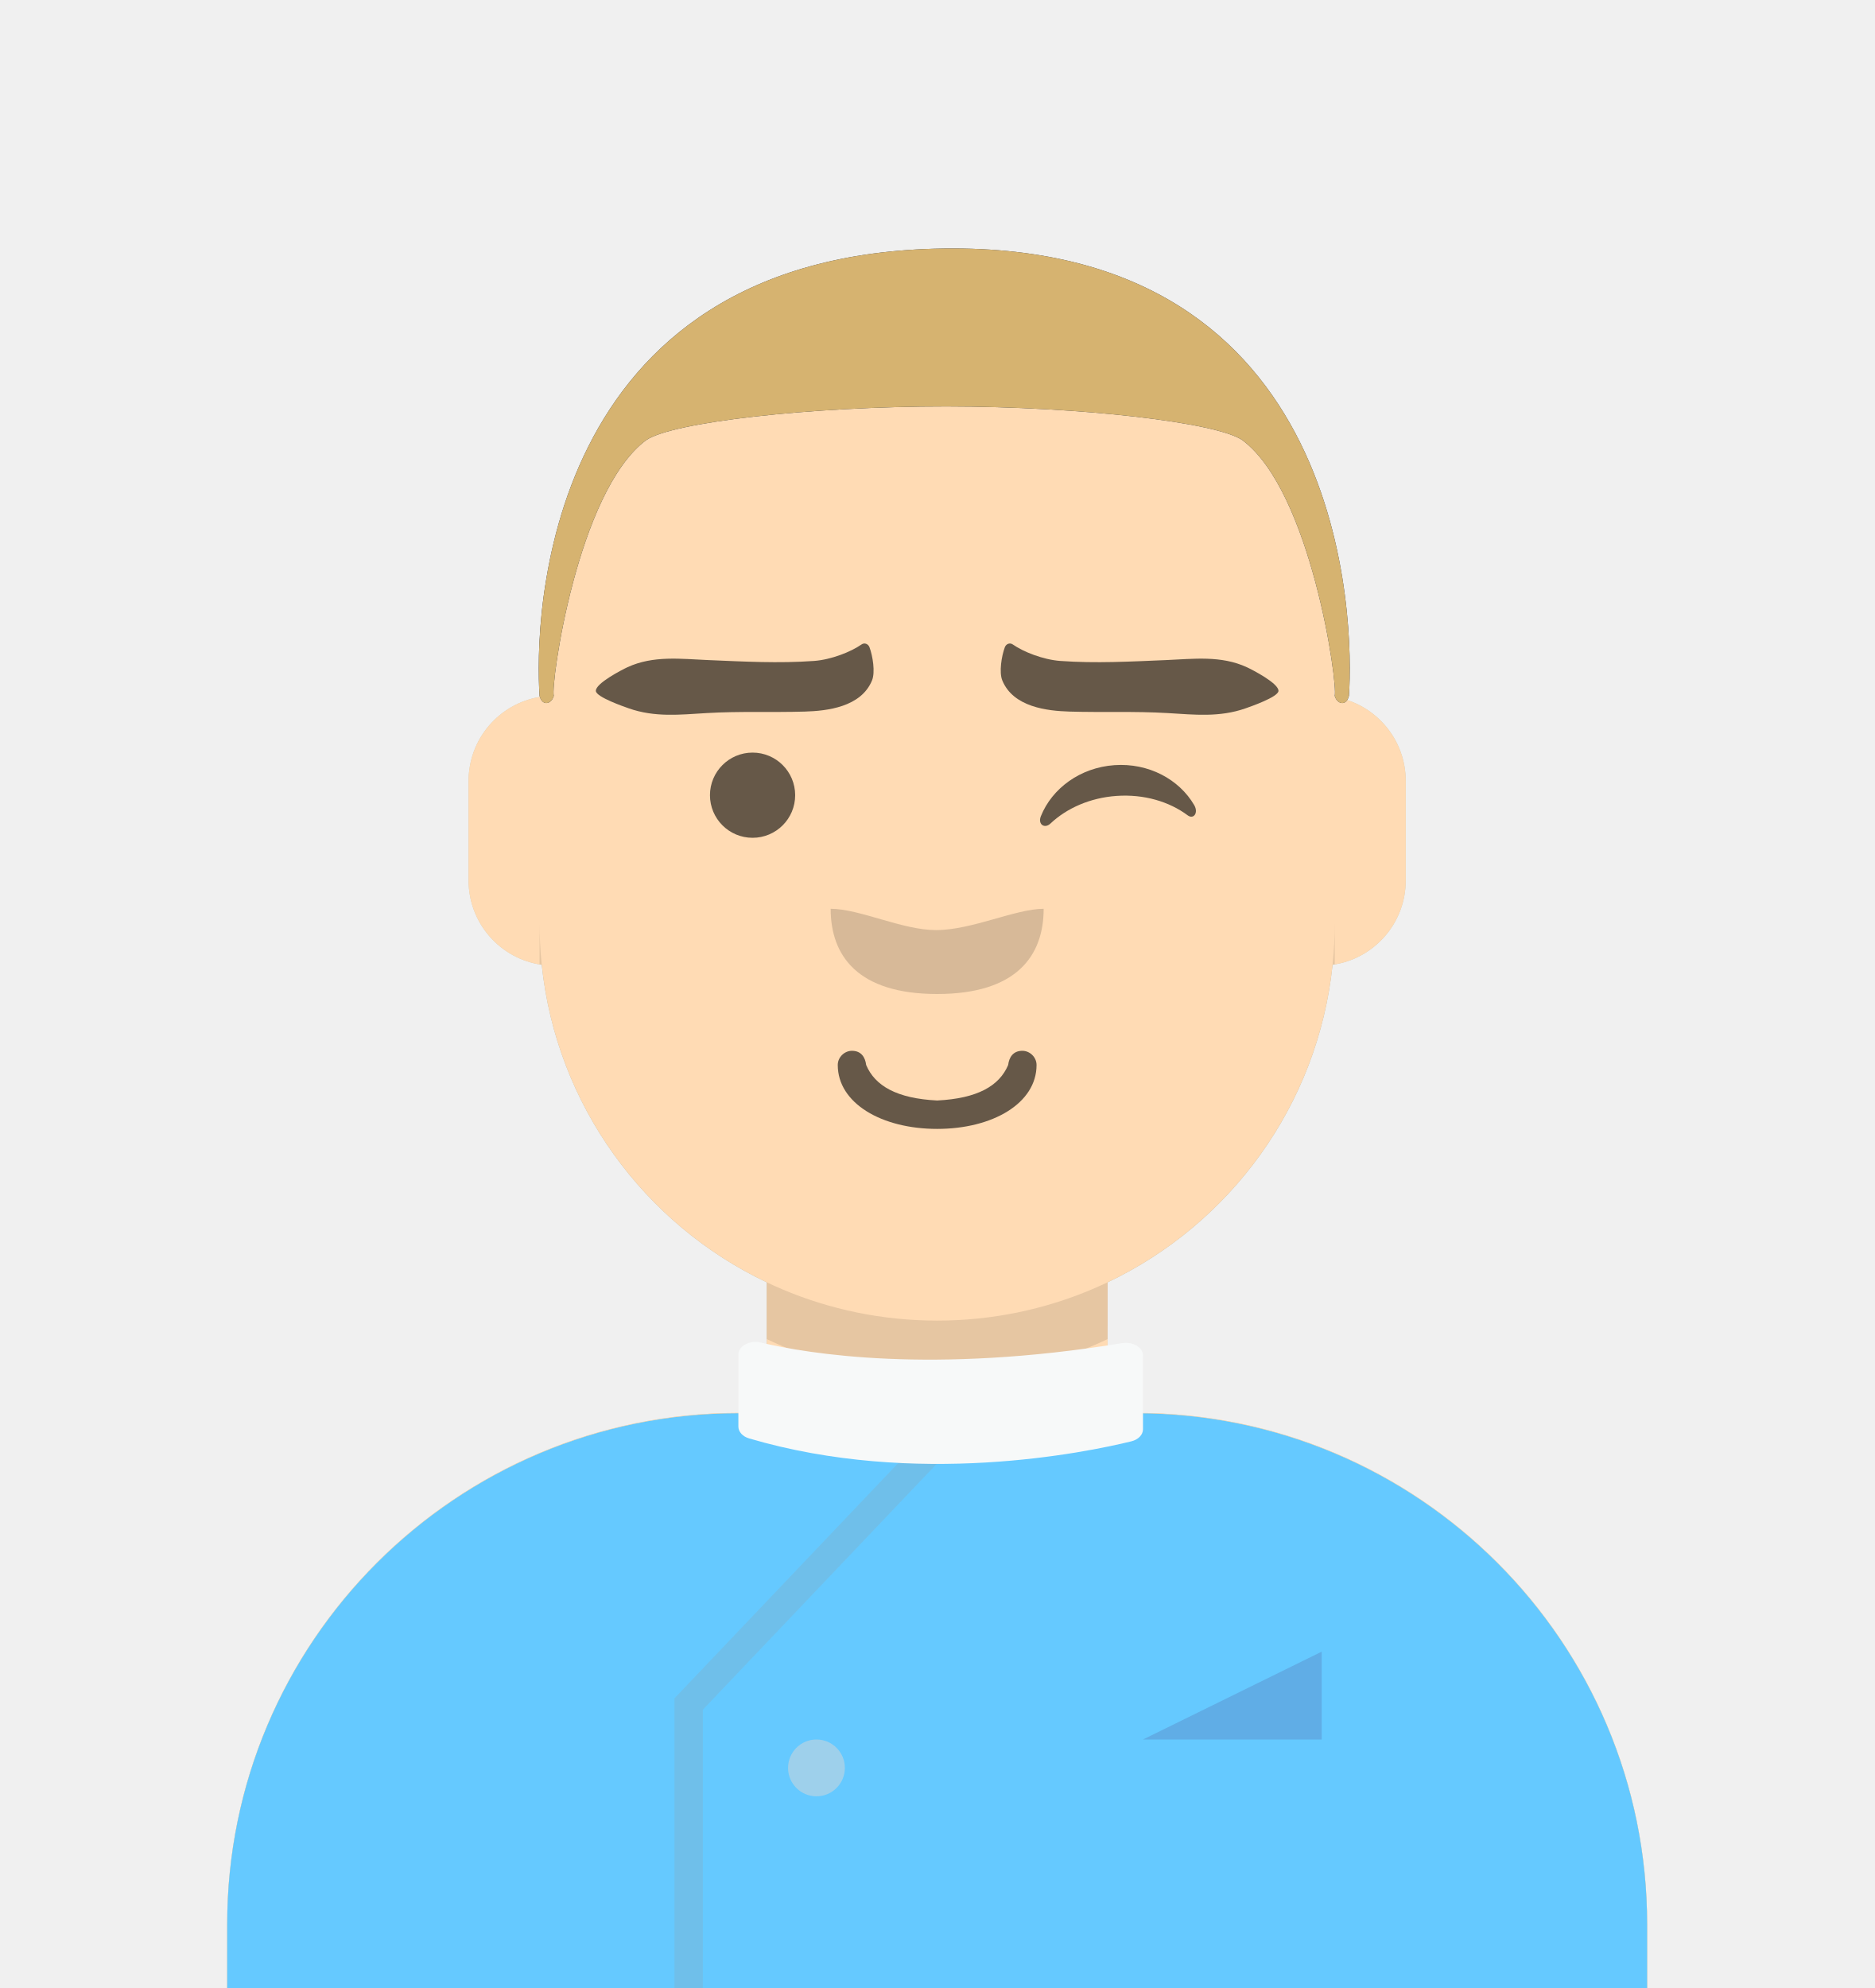
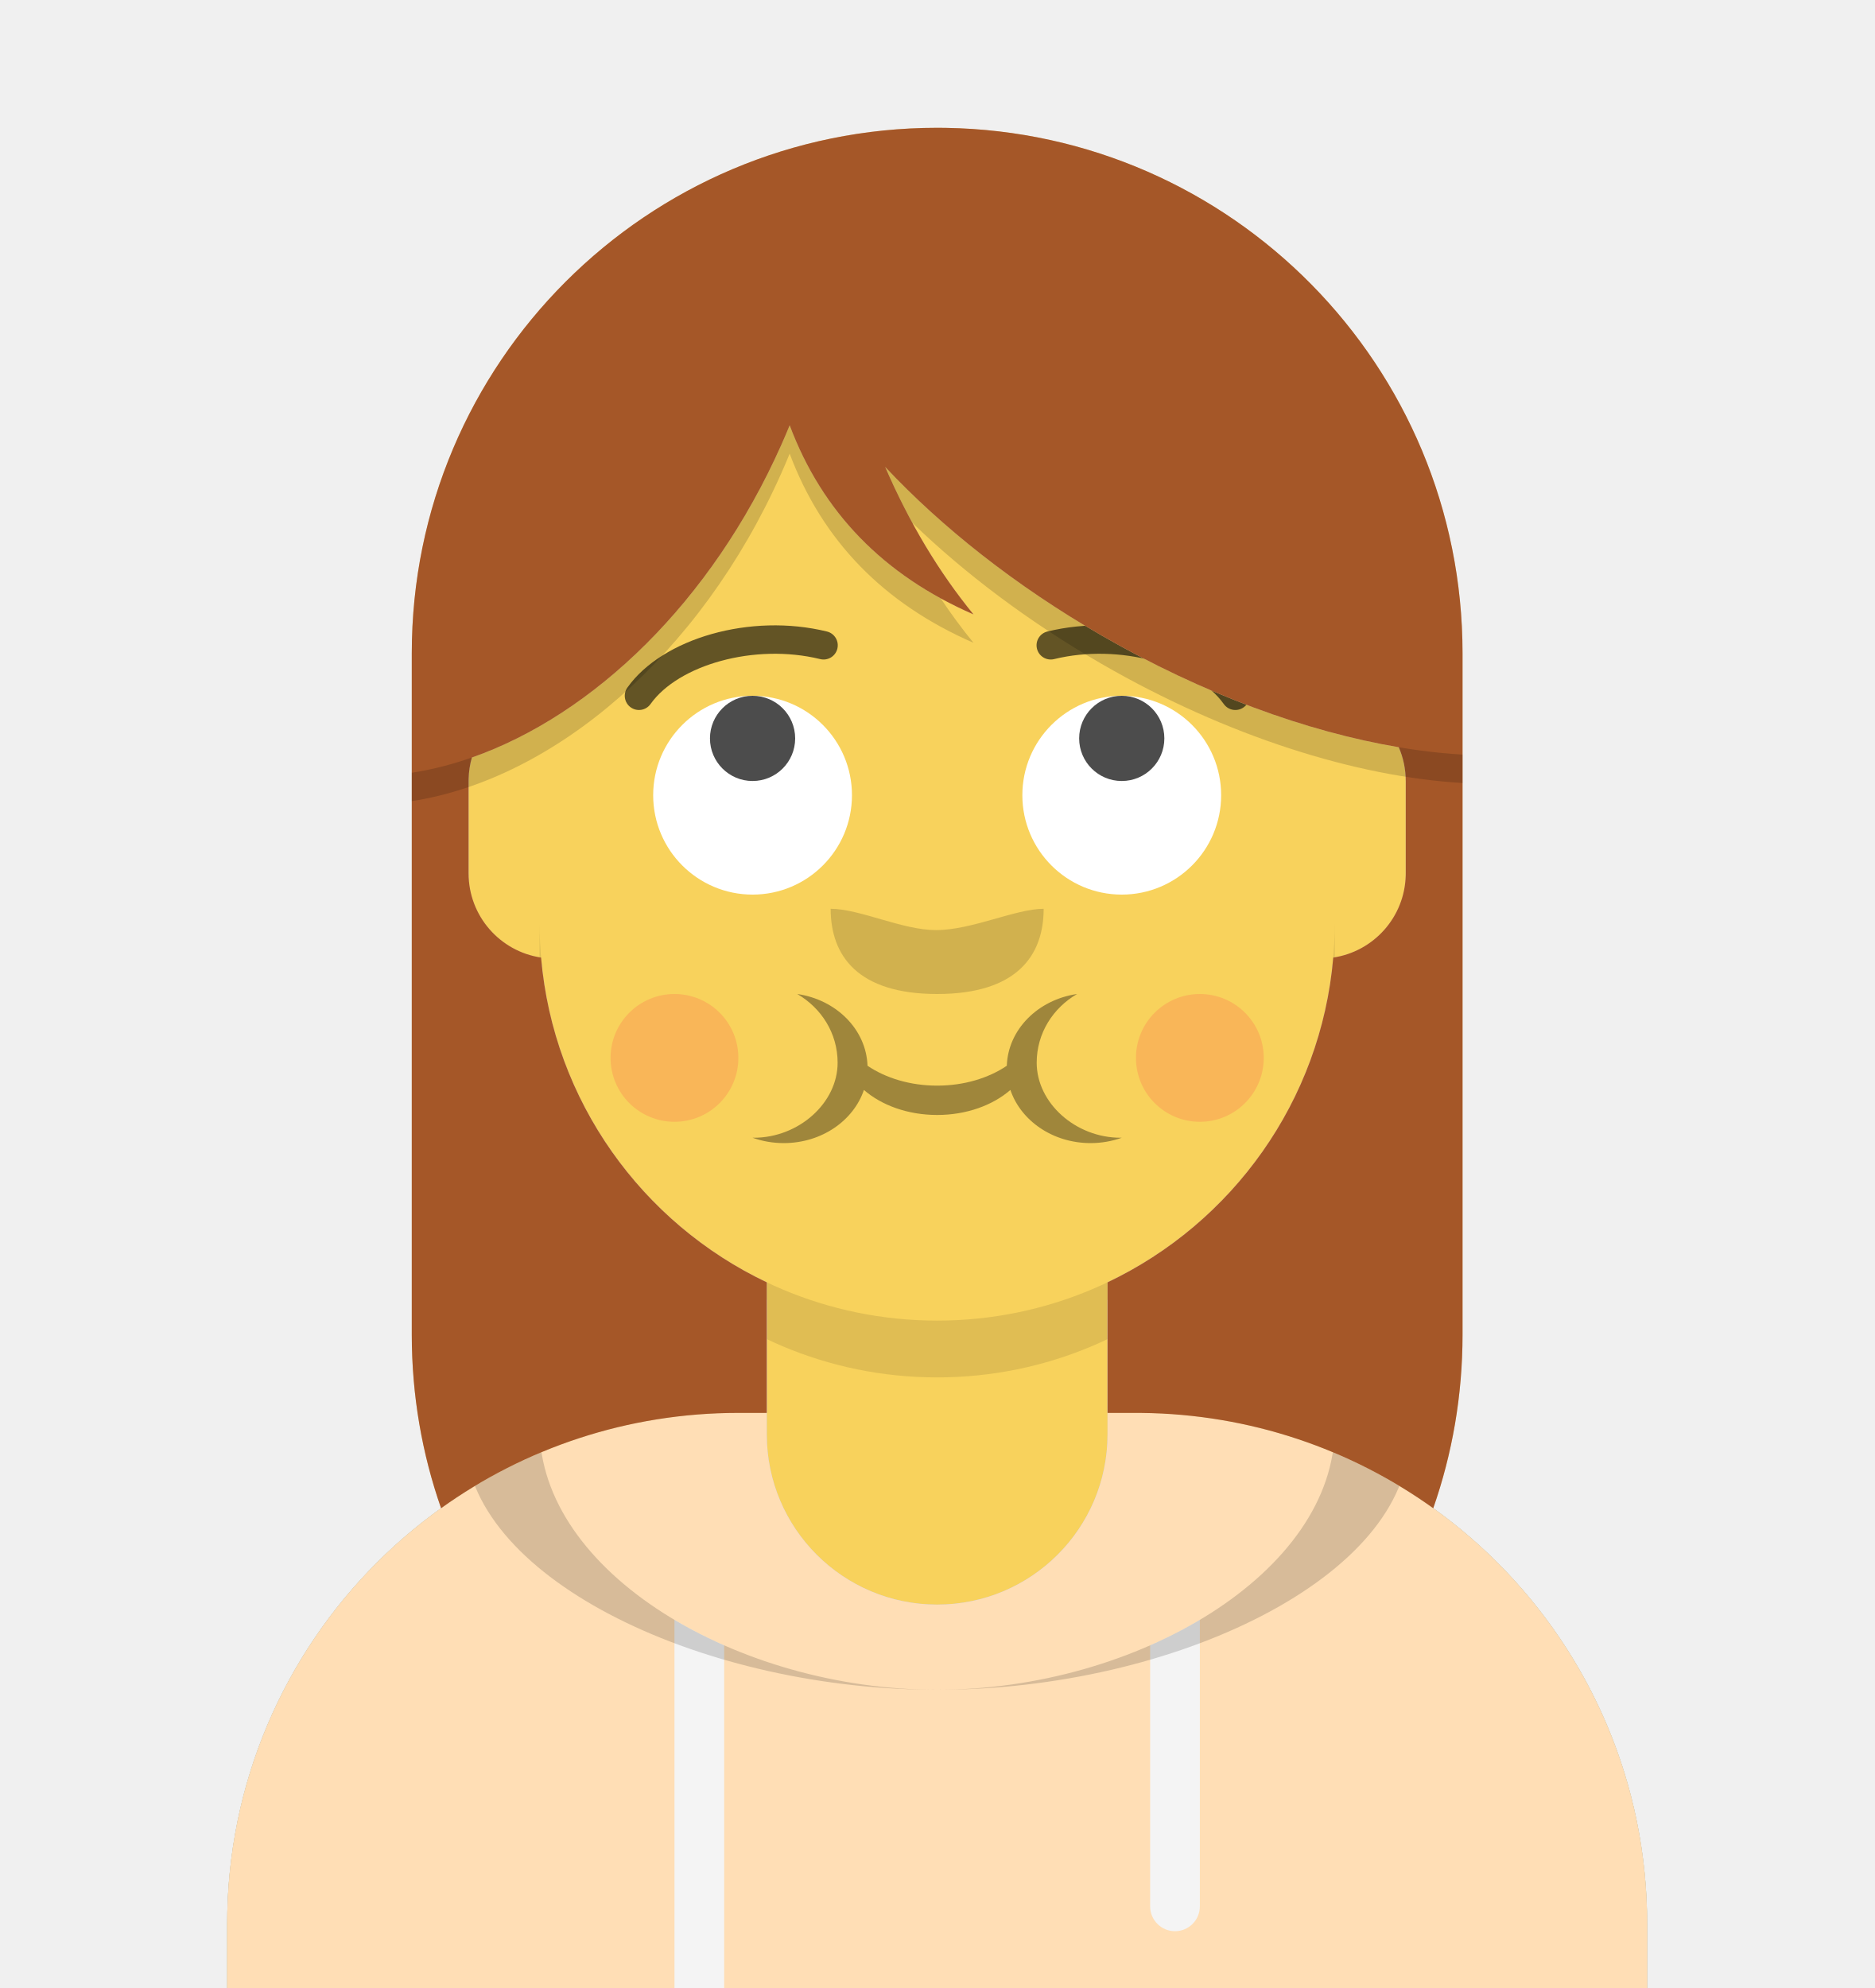
- <svg xmlns="http://www.w3.org/2000/svg" xmlns:ns2="http://design.blush" xmlns:xlink="http://www.w3.org/1999/xlink" width="264px" height="280px" viewBox="0 0 264 280" version="1.1">
+ <svg xmlns="http://www.w3.org/2000/svg" xmlns:xlink="http://www.w3.org/1999/xlink" width="264px" height="280px" viewBox="0 0 264 280" version="1.1">
  <defs>
    <path d="M100,0 C130.928,-5.68137151e-15 156,25.072 156,56 L156.001,62.166 C161.676,63.119 166,68.054 166,74 L166,88 C166,94.052 161.519,99.058 155.694,99.881 C153.628,119.686 141.238,136.422 124.001,144.61 L124,163 L128,163 C167.765,163 200,195.235 200,235 L200,244 L0,244 L0,235 C-4.86974701e-15,195.235 32.235,163 72,163 L76,163 L76,144.611 C58.763,136.422 46.372,119.687 44.305,99.881 C38.481,99.058 34,94.052 34,88 L34,74 C34,68.054 38.325,63.118 44,62.166 L44,56 C44,25.072 69.072,5.68137151e-15 100,0 Z" id="transparent_path-1" />
    <path d="M83,36.348 C83,52.629 105.162,65.828 132.5,65.828 C159.838,65.828 182,52.629 182,36.348 C182,34.985 181.845,33.645 181.544,32.331 C210.784,41.488 232,68.792 232,101.052 L232,110 L32,110 L32,101.052 C32,68.397 53.739,40.82 83.534,32.002 C83.182,33.421 83,34.871 83,36.348 Z" id="transparent_path-3" />
    <rect id="transparent_path-5" x="0" y="0" width="264" height="280" />
    <path d="M74,0 C114.869,0 148,33.131 148,74 L148,84.148 L148,197.608 C135.525,187.237 119.491,181 102,181 L102,181 L98,181 L98,162.611 C115.531,154.283 128.048,137.115 129.791,116.867 C135.569,116.002 140,111.019 140,105 L140,105 L140,92 C140,87.354 137.359,83.324 133.497,81.33 C132.724,81.05 131.952,80.748 131.181,80.426 C130.795,80.32 130.401,80.233 130,80.166 L130,80.166 L130,79.917 C117.224,74.234 104.878,63.071 96.11,47.885 C93.175,42.801 90.831,37.595 89.066,32.397 C80.431,42.941 67.745,53.602 52.342,62.495 C42.778,68.017 33.147,72.291 24,75.266 L24,137.247 C29.602,148.318 38.773,157.278 50,162.611 L50,162.611 L50,181 L46,181 C38.327,181 30.935,182.2 24,184.423 L24,230 C24,244.106 13.569,255.776 0,257.716 L0,74 C0,33.131 33.131,0 74,0 Z" id="transparent_path-7" />
  </defs>
  <g id="transparent_Avataaar/Default" stroke="none" stroke-width="1" fill="none" fill-rule="evenodd">
    <g id="transparent_Body" transform="translate(32, 36)">
      <mask id="transparent_mask-2" fill="white">
        <use xlink:href="#transparent_path-1" />
      </mask>
      <use fill="#D0C6AC" xlink:href="#transparent_path-1" />
-       <g id="transparent_Skin-Color" mask="url(#transparent_mask-2)" fill="#FFDBB4">
+       <g id="transparent_Skin-Color" mask="url(#transparent_mask-2)" fill="#F8D25C">
        <g transform="translate(-32, 0)" id="transparent_Color">
          <rect x="0" y="0" width="264" height="244" />
        </g>
      </g>
      <path d="M44,94 C44,124.928 69.072,150 100,150 C130.928,150 156,124.928 156,94 L156,94 L156,102 C156,132.928 130.928,158 100,158 C69.072,158 44,132.928 44,102 Z" id="transparent_Neck-Shadow" fill-opacity="0.1" fill="#000000" mask="url(#transparent_mask-2)" />
    </g>
    <g id="transparent_Clothing" transform="translate(0, 170)">
-       <g id="chef_Clothing/Chef" stroke="none" stroke-width="1" fill="none" fill-rule="evenodd">
-         <path d="M104,29.052 L160,29.052 C199.765,29.052 232,61.287 232,101.052 L232,110 L232,110 L32,110 L32,101.052 C32,61.287 64.235,29.052 104,29.052 Z" id="chef_Fabric-Color" fill="#65C9FF" />
-         <polyline id="chef_Path-10" stroke-opacity=".206" stroke="#979797" stroke-width="4" points="136 29 97 70 97 110" />
-         <path d="M107.127,19.085 C113.854,20.684 131.291,23.563 158.064,19.173 C159.566,18.927 160.991,19.777 160.991,20.92 L160.991,31.308 C160.991,32.08 160.333,32.765 159.346,33.007 C152.963,34.571 129.018,39.529 105.502,32.59 C104.591,32.32 104,31.652 104,30.924 L104,20.795 C104,19.585 105.577,18.717 107.127,19.085" id="chef_Fill-1" fill="#F7F9F9" />
-         <circle id="chef_Oval" fill-opacity=".502" fill="#D8D8D8" cx="115" cy="79" r="4" />
-         <polygon id="chef_Path-11" fill="#60ADE6" points="160.991 75 186.161 62.628 186.161 75" ns2:color="Top-500" />
+       <defs>
+         <path d="M187.997,34.742 L187.995,34.645 C213.853,45.567 232,71.164 232,100.999 L232,110 L32,110 L32,100.999 C32,71.164 50.147,45.567 76.006,34.644 C76.282,20.552 90.082,15.076 108,13.071 L108,32 C108,45.255 118.745,56 132,56 C145.255,56 156,45.255 156,32 L156,32 L156.001,13.071 C173.96,15.081 187.783,20.577 187.997,34.742 Z" id="hoodie_path-1" />
+       </defs>
+       <g id="hoodie_Clothing/Hoodie" stroke="none" stroke-width="1" fill="none" fill-rule="evenodd">
+         <mask id="hoodie_mask-2" fill="white">
+           <use xlink:href="#hoodie_path-1" />
+         </mask>
+         <use id="hoodie_Hoodie" fill="#B7C1DB" xlink:href="#hoodie_path-1" />
+         <g id="hoodie_Fabric-Color" mask="url(#hoodie_mask-2)" fill="#FFDEB5">
+           <rect id="hoodie_🖍Color" x="0" y="0" width="264" height="110" />
+         </g>
+         <path d="M102,61.739 L102,110 L95,110 L94.999,58.15 C97.203,59.46 99.546,60.661 102,61.739 Z M169.001,58.149 L169,98.5 C169,100.433 167.433,102 165.5,102 C163.567,102 162,100.433 162,98.5 L162.001,61.738 C164.455,60.66 166.798,59.459 169.001,58.149 Z" id="hoodie_Straps" fill="#F4F4F4" mask="url(#hoodie_mask-2)" />
+         <path d="M132,68 L130.996,67.995 C97.88,67.68 65.5,51.823 65.5,32.308 C65.5,21.243 75.909,15.571 90.959,12.725 C81.875,16.075 76,21.706 76,31.077 C76,51.469 103.821,68 132,68 Z M132,68 C160.179,68 188,51.469 188,31.077 C188,21.706 182.125,16.075 173.041,12.725 C188.091,15.571 198.5,21.243 198.5,32.308 C198.5,52.02 165.462,68 132,68 L132,68 Z" id="hoodie_Shadow" fill-opacity="0.16" fill="#000000" mask="url(#hoodie_mask-2)" />
      </g>
    </g>
    <g id="transparent_Face" transform="translate(76, 82)" fill="#000000">
      <g id="transparent_Mouth" transform="translate(2, 52)">
-         <g id="twinkle_Mouth/Twinkle" stroke="none" stroke-width="1" fill="none" fill-rule="evenodd" fill-opacity="0.6">
-           <path d="M40,16 C40,21.372 46.158,25 54,25 C61.842,25 68,21.372 68,16 C68,14.895 67.05,14 66,14 C64.707,14 64.13,14.905 64,16 C62.758,18.938 59.683,20.716 54,21 C48.317,20.716 45.242,18.938 44,16 C43.87,14.905 43.293,14 42,14 C40.95,14 40,14.895 40,16 Z" id="twinkle_Mouth" fill="#000000" fill-rule="nonzero" />
+         <g id="eating_Mouth/Eating" stroke="none" stroke-width="1" fill="none" fill-rule="evenodd">
+           <g id="eating_Om-Nom-Nom" opacity="0.6" transform="translate(28, 6)" fill="#000000" fill-opacity="0.6">
+             <path d="M45.706,0 C42.34,1.959 40.02,5.495 40.02,9.677 C40.02,15.345 45.493,20.245 51.823,20.245 C51.882,20.245 51.941,20.245 52,20.244 C50.642,20.732 49.16,21 47.608,21 C42.286,21 37.787,17.847 36.314,13.514 C33.84,15.669 30.138,17.039 26,17.039 C21.862,17.039 18.16,15.669 15.685,13.513 C14.213,17.847 9.714,21 4.392,21 C2.84,21 1.358,20.732 0,20.244 C0.059,20.245 0.118,20.245 0.177,20.245 C6.507,20.245 11.98,15.345 11.98,9.677 C11.98,5.495 9.66,1.959 6.294,0 C11.792,0.797 16.017,4.995 16.191,10.105 C18.754,11.842 22.205,12.906 26,12.906 C29.795,12.906 33.246,11.842 35.81,10.106 C35.983,4.995 40.208,0.797 45.706,0 Z" id="eating_Delicious" />
+           </g>
+           <circle id="eating_Redish" fill-opacity="0.2" fill="#FF4646" cx="17" cy="15" r="9" />
+           <circle id="eating_Redish" fill-opacity="0.2" fill="#FF4646" cx="91" cy="15" r="9" />
        </g>
      </g>
      <g id="transparent_Nose" transform="translate(28, 40)" fill-opacity="0.16">
        <g id="wide_Nose/Wide" stroke="none" stroke-width="1" fill="none" fill-rule="evenodd">
          <path d="M13,6 C13,12.627 16.828,18 28,18 C39.172,18 43,12.627 43,6 C39.036,6 32.897,9 27.838,9 C23.079,9 17.101,6 13,6 Z" id="wide_Nose" fill-opacity=".16" fill="#000" />
        </g>
      </g>
      <g id="transparent_Eyes" transform="translate(0, 8)">
-         <g id="wink_Eyes/Wink-😉" stroke="none" stroke-width="1" fill="none" fill-rule="evenodd" fill-opacity="0.6">
-           <circle id="wink_Eye" fill="#000000" cx="30" cy="22" r="6" />
-           <path d="M70.412,24.205 C72.259,20.406 76.417,17.758 81.25,17.758 C86.066,17.758 90.211,20.387 92.068,24.165 C92.619,25.287 91.834,26.205 91.043,25.525 C88.592,23.417 85.111,22.101 81.25,22.101 C77.509,22.101 74.126,23.336 71.69,25.329 C70.799,26.058 69.872,25.316 70.412,24.205 Z" id="wink_Winky-Wink" fill="#000000" transform="translate(81.25223, 21.75758) rotate(-4) translate(-81.25223, -21.75758) " />
+         <g id="eye_roll_Eyes/Eye-Roll-🙄" stroke="none" stroke-width="1" fill="none" fill-rule="evenodd">
+           <circle id="eye_roll_Eyeball" fill="#FFFFFF" cx="30" cy="22" r="14" />
+           <circle id="eye_roll_The-white-stuff" fill="#FFFFFF" cx="82" cy="22" r="14" />
+           <circle id="eye_roll_Eye" fill-opacity="0.7" fill="#000000" cx="30" cy="14" r="6" />
+           <circle id="eye_roll_Eye" fill-opacity="0.7" fill="#000000" cx="82" cy="14" r="6" />
        </g>
      </g>
      <g id="transparent_Eyebrow" fill-opacity="0.6">
-         <g id="flat_natural_Eyebrow/Natural/Flat-Natural" stroke="none" stroke-width="1" fill="none" fill-rule="evenodd" fill-opacity="0.6">
-           <path d="M38.569,10.702 C33.587,11.238 28.655,11.134 23.656,11.101 C19.823,11.076 15.92,10.689 12.325,12.509 C11.636,12.857 7.877,14.945 8.003,16.011 C8.104,16.863 12.013,18.064 12.717,18.284 C16.428,19.445 19.924,18.928 23.687,18.57 C28.302,18.132 32.914,18.175 37.532,17.874 C40.642,17.672 45.422,16.977 46.829,13.148 C47.253,11.995 46.815,9.734 46.307,8.506 C46.105,8.018 45.563,7.85 45.169,8.149 C43.756,9.222 40.985,10.443 38.569,10.702" id="flat_natural_Fill-10" fill="#000000" transform="translate(27.5, 13.5) rotate(2) translate(-27.5, -13.5) " />
-           <path d="M95.569,10.702 C90.587,11.238 85.655,11.134 80.656,11.101 C76.823,11.076 72.92,10.689 69.325,12.509 C68.636,12.857 64.877,14.945 65.003,16.011 C65.104,16.863 69.013,18.064 69.717,18.284 C73.428,19.445 76.924,18.928 80.687,18.57 C85.302,18.132 89.914,18.175 94.532,17.874 C97.642,17.672 102.422,16.977 103.829,13.148 C104.253,11.995 103.815,9.734 103.307,8.506 C103.105,8.018 102.563,7.85 102.169,8.149 C100.756,9.222 97.985,10.443 95.569,10.702" id="flat_natural_Fill-10" fill="#000000" transform="translate(84.5, 13.5) scale(-1, 1) rotate(2) translate(-84.5, -13.5) " />
+         <g id="default_Eyebrow/Outline/Default" stroke="none" stroke-width="1" fill="none" fill-rule="evenodd" fill-opacity="0.6">
+           <g id="default_I-Browse" transform="translate(12, 6)" fill="#000000" fill-rule="nonzero">
+             <path d="M3.63,11.159 C7.545,5.65 18.278,2.561 27.523,4.831 C28.596,5.095 29.679,4.439 29.942,3.366 C30.206,2.293 29.55,1.21 28.477,0.947 C17.74,-1.69 5.312,1.887 0.37,8.841 C-0.27,9.742 -0.059,10.99 0.841,11.63 C1.742,12.27 2.99,12.059 3.63,11.159 Z" id="default_Eyebrow" />
+             <path d="M61.63,11.159 C65.545,5.65 76.278,2.561 85.523,4.831 C86.596,5.095 87.679,4.439 87.942,3.366 C88.206,2.293 87.55,1.21 86.477,0.947 C75.74,-1.69 63.312,1.887 58.37,8.841 C57.73,9.742 57.941,10.99 58.841,11.63 C59.742,12.27 60.99,12.059 61.63,11.159 Z" id="default_Eyebrow" transform="translate(73.00015, 6.039198) scale(-1, 1) translate(-73.00015, -6.039198) " />
+           </g>
        </g>
      </g>
    </g>
    <g id="transparent_Top">
      <defs>
-         <path d="M1,64 C1.347,65.488 2.673,65.223 3,64 C2.537,62.446 6.296,35.248 16,28 C19.618,25.483 39.008,23.232 58.313,23.246 C77.409,23.259 96.421,25.511 100,28 C109.704,35.248 113.463,62.446 113,64 C113.327,65.223 114.653,65.488 115,64 C115.719,53.702 115,0.274 58,1 C1,1.726 0.281,53.702 1,64 Z" id="caesar_path-1" />
+         <path d="M74,0 L75.224,0.01 C115.528,0.663 148,33.54 148,74 L148,74 L148,88.281 L148,88.281 L148,170 C148,178.558 146.547,186.777 143.875,194.424 C132.269,186.112 118.092,181.164 102.767,181.004 L102,181 L98,181 L98.001,162.61 C115.531,154.282 128.048,137.114 129.791,116.867 C135.471,116.017 139.849,111.186 139.996,105.305 L140,105 L140,92 C140,90.31 139.651,88.702 139.021,87.244 C126.064,85.057 111.478,79.768 97.149,71.495 C85.017,64.491 74.646,56.258 66.67,47.752 C70.096,55.66 74.246,62.588 79.118,68.535 C66.443,63.012 57.813,54.132 53.227,41.896 C52.849,42.818 52.456,43.739 52.046,44.658 C42.207,66.757 25.592,82.682 8.462,88.693 C8.188,89.65 8.03,90.656 8.004,91.695 L8,92 L8,105 C8,111.019 12.431,116.003 18.209,116.867 C19.952,137.115 32.469,154.283 50,162.611 L50,181 L46,181 C30.381,181 15.924,185.973 4.126,194.422 C1.453,186.777 1.04809353e-15,178.558 0,170 L0,74 C-5.00501776e-15,33.131 33.131,7.50752664e-15 74,0 Z" id="straight_strand_path-1" />
      </defs>
-       <g id="caesar_Top/Short-Hair/The-Caesar" stroke="none" stroke-width="1" fill="none" fill-rule="evenodd">
-         <g id="caesar_Facial-Hair" transform="translate(49, 72)" />
-         <g id="caesar_Hair" transform="translate(75, 34)">
-           <mask id="caesar_mask-2" fill="white">
-             <use xlink:href="#caesar_path-1" />
+       <g id="straight_strand_Top/Long-Hair/Straight-+-Strand" stroke="none" stroke-width="1" fill="none" fill-rule="evenodd" transform="translate(-1 0)">
+         <g id="straight_strand_Hair" transform="translate(59, 18)">
+           <mask id="straight_strand_mask-2" fill="white">
+             <use xlink:href="#straight_strand_path-1" />
          </mask>
-           <use id="caesar_Caesar" fill="#28354B" xlink:href="#caesar_path-1" />
-           <g id="caesar_Hair-Color" mask="url(#caesar_mask-2)" fill="#D6B370">
-             <g transform="translate(-74, -34)" id="caesar_Color">
+           <use fill="#ECC797" xlink:href="#straight_strand_path-1" />
+           <g id="straight_strand_Hair-Color" mask="url(#straight_strand_mask-2)" fill="#A55728">
+             <g transform="translate(-58, -18)" id="straight_strand_Color">
              <rect x="0" y="0" width="264" height="280" />
            </g>
          </g>
        </g>
-         <g id="caesar_Accessory" transform="translate(62, 85)" />
+         <path d="M111.046,62.658 C111.456,61.739 111.849,60.818 112.227,59.896 C116.232,70.583 123.322,78.71 133.498,84.276 C134.958,86.471 136.498,88.557 138.118,90.535 C125.443,85.012 116.813,76.132 112.227,63.896 C111.849,64.818 111.456,65.739 111.046,66.658 C99.59,92.39 78.945,109.75 59,112.838 L59,112.838 L59,108.838 C78.945,105.75 99.59,88.39 111.046,62.658 Z M207,110.281 C192.047,109.413 173.901,103.745 156.149,93.495 C145.875,87.564 136.864,80.75 129.5,73.637 C128.137,71.126 126.86,68.498 125.67,65.752 C133.646,74.258 144.017,82.491 156.149,89.495 C173.901,99.745 192.047,105.413 207,106.281 Z" id="straight_strand_Shadow" fill-opacity="0.16" fill="#000000" />
+         <g id="straight_strand_Facial-Hair" transform="translate(49, 72)" />
+         <g id="straight_strand_Accessory" transform="translate(62, 85)" />
      </g>
    </g>
  </g>
</svg>
